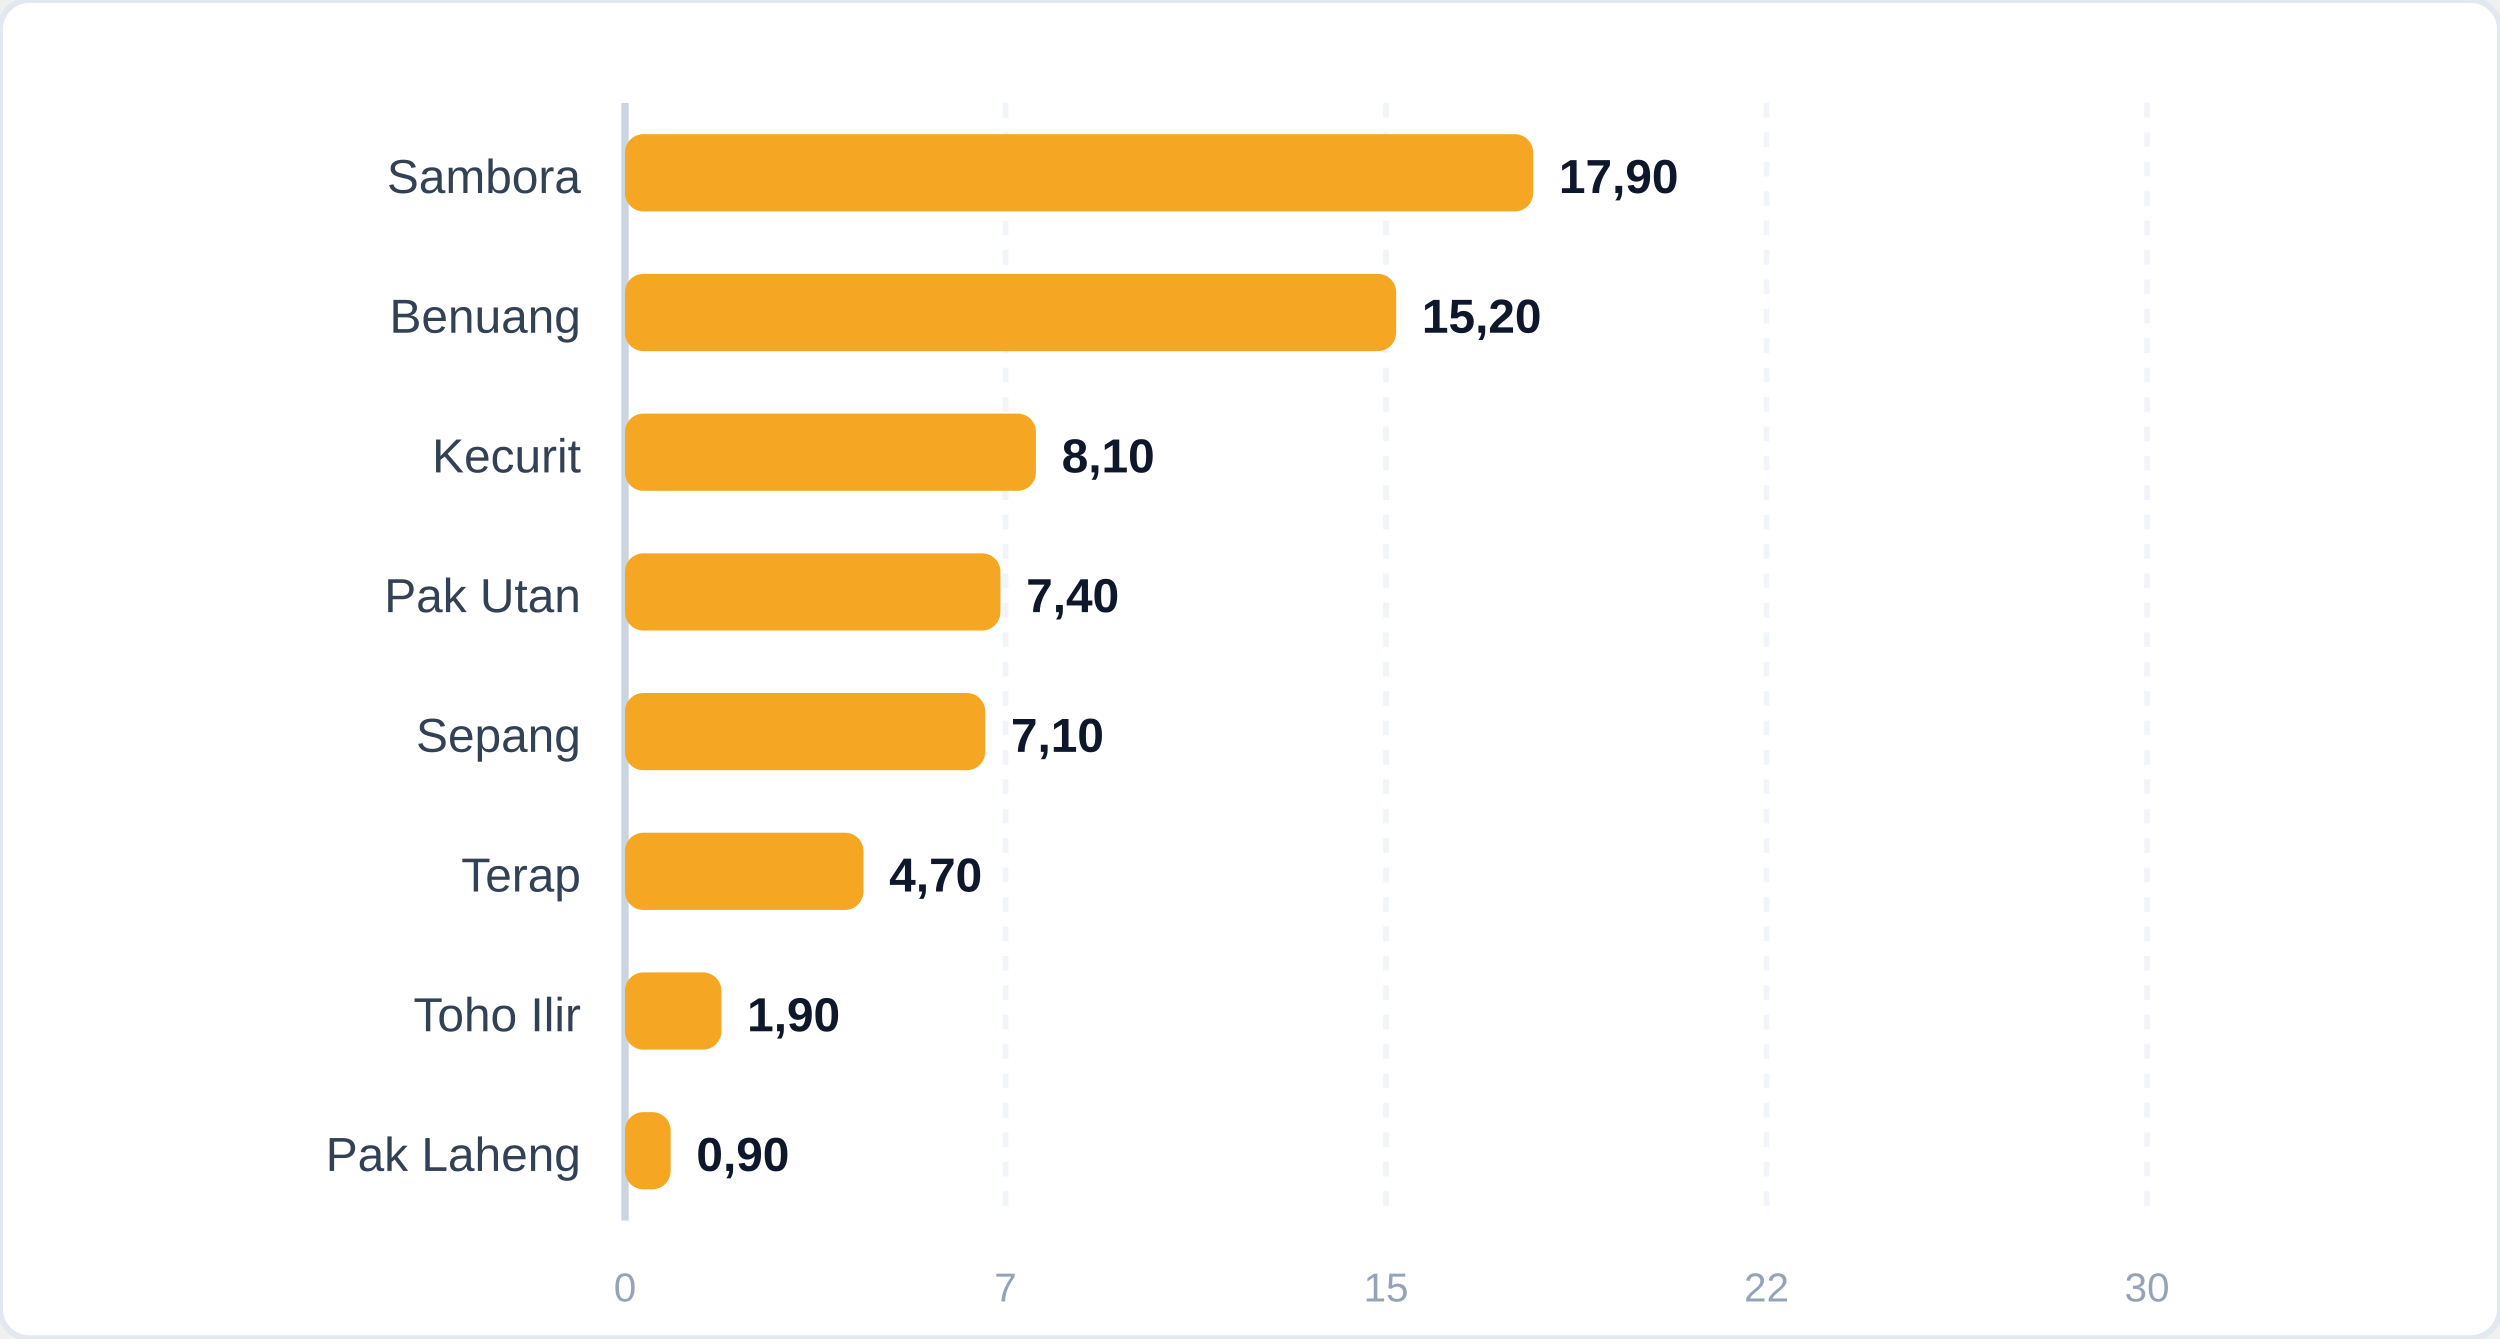
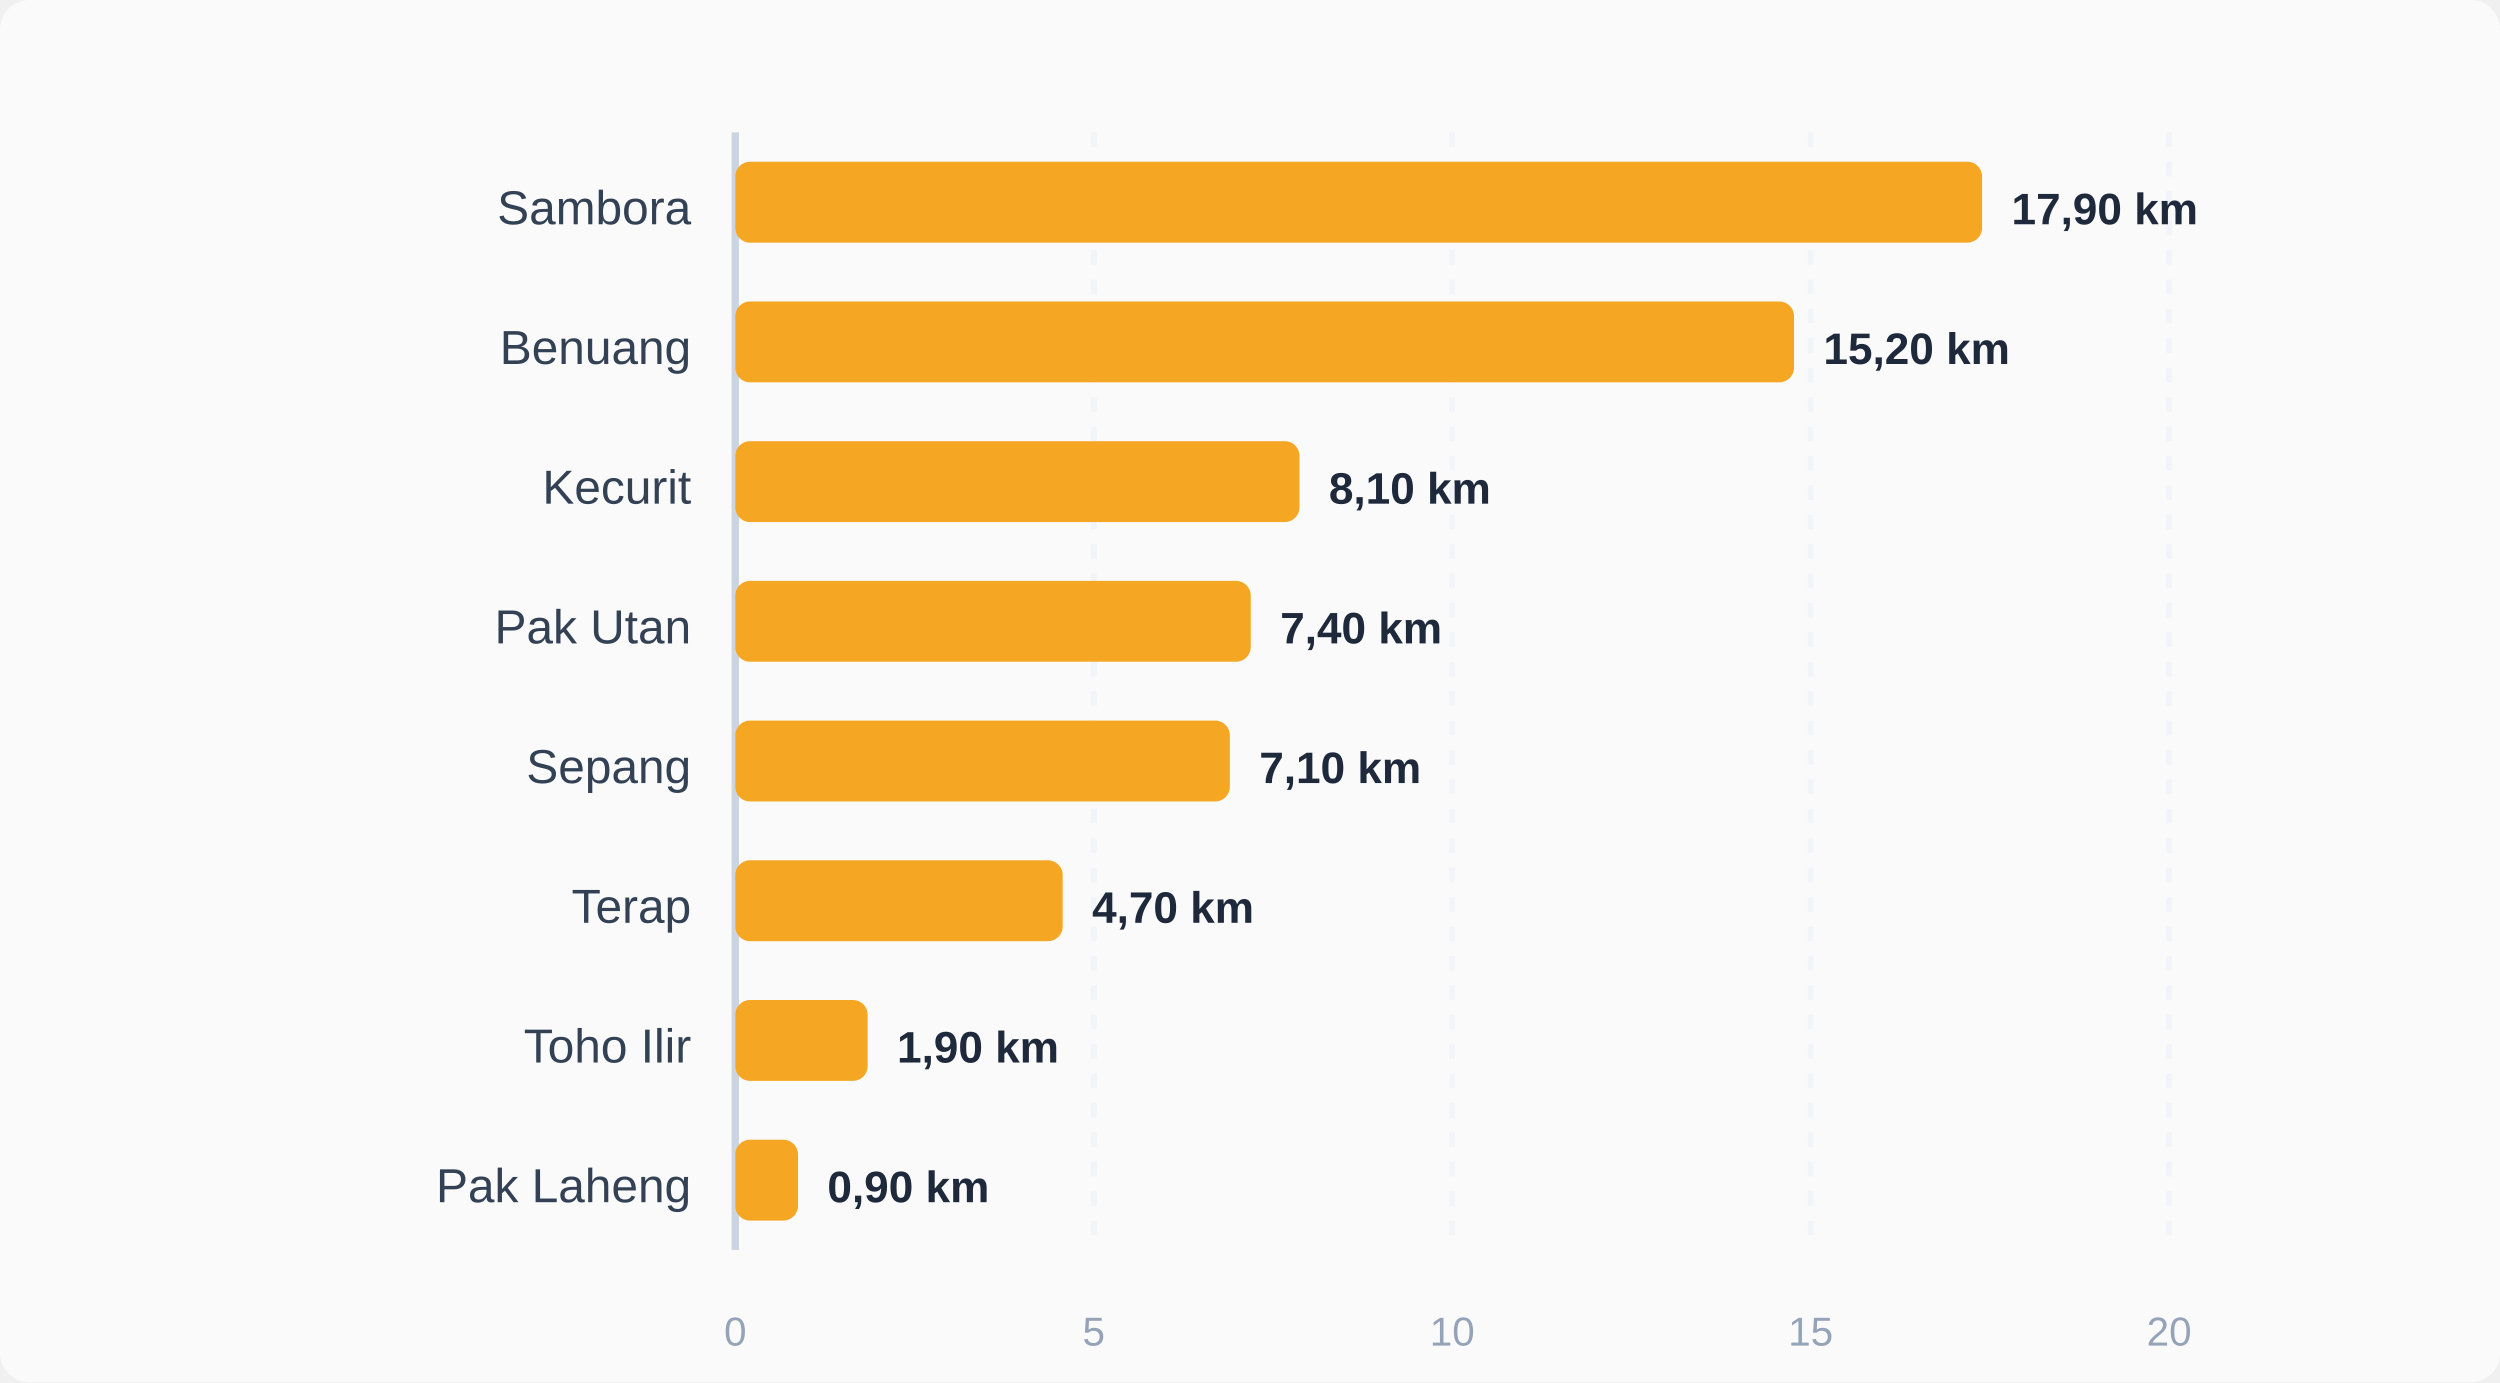
- <svg xmlns="http://www.w3.org/2000/svg" viewBox="0 0 340 182" width="100%" style="font-family: 'Liberation Sans', Arial, sans-serif;">
-   <rect width="340" height="182" rx="4" fill="#FFFFFF" stroke="#E2E8F0" stroke-width="0.8" />
-   <line x1="85.0" y1="14" x2="85.0" y2="166" stroke="#F1F5F9" stroke-width="0.8" stroke-dasharray="2,2" />
-   <text x="85.0" y="177" font-size="5.5" fill="#94A3B8" text-anchor="middle">0</text>
-   <line x1="136.75" y1="14" x2="136.75" y2="166" stroke="#F1F5F9" stroke-width="0.8" stroke-dasharray="2,2" />
-   <text x="136.75" y="177" font-size="5.5" fill="#94A3B8" text-anchor="middle">7</text>
-   <line x1="188.5" y1="14" x2="188.5" y2="166" stroke="#F1F5F9" stroke-width="0.8" stroke-dasharray="2,2" />
-   <text x="188.5" y="177" font-size="5.5" fill="#94A3B8" text-anchor="middle">15</text>
-   <line x1="240.25" y1="14" x2="240.25" y2="166" stroke="#F1F5F9" stroke-width="0.8" stroke-dasharray="2,2" />
-   <text x="240.25" y="177" font-size="5.5" fill="#94A3B8" text-anchor="middle">22</text>
-   <line x1="292.0" y1="14" x2="292.0" y2="166" stroke="#F1F5F9" stroke-width="0.8" stroke-dasharray="2,2" />
-   <text x="292.0" y="177" font-size="5.5" fill="#94A3B8" text-anchor="middle">30</text>
-   <line x1="85" y1="14" x2="85" y2="166" stroke="#CBD5E1" stroke-width="1" />
-   <text x="79" y="26.25" font-size="6.5" fill="#334155" text-anchor="end">Sambora</text>
-   <rect x="85" y="18.25" width="123.51" height="10.5" rx="2.5" fill="#F5A623" />
-   <text x="212.01" y="26.25" font-size="6.5" font-weight="bold" fill="#0F172A">17,90</text>
-   <text x="79" y="45.25" font-size="6.5" fill="#334155" text-anchor="end">Benuang</text>
-   <rect x="85" y="37.25" width="104.88" height="10.5" rx="2.5" fill="#F5A623" />
-   <text x="193.38" y="45.25" font-size="6.5" font-weight="bold" fill="#0F172A">15,20</text>
-   <text x="79" y="64.25" font-size="6.5" fill="#334155" text-anchor="end">Kecurit</text>
-   <rect x="85" y="56.25" width="55.89" height="10.5" rx="2.5" fill="#F5A623" />
-   <text x="144.39" y="64.25" font-size="6.5" font-weight="bold" fill="#0F172A">8,10</text>
-   <text x="79" y="83.25" font-size="6.5" fill="#334155" text-anchor="end">Pak Utan</text>
-   <rect x="85" y="75.25" width="51.06" height="10.5" rx="2.5" fill="#F5A623" />
-   <text x="139.56" y="83.25" font-size="6.5" font-weight="bold" fill="#0F172A">7,40</text>
-   <text x="79" y="102.25" font-size="6.5" fill="#334155" text-anchor="end">Sepang</text>
-   <rect x="85" y="94.25" width="48.99" height="10.5" rx="2.5" fill="#F5A623" />
-   <text x="137.49" y="102.25" font-size="6.5" font-weight="bold" fill="#0F172A">7,10</text>
-   <text x="79" y="121.25" font-size="6.5" fill="#334155" text-anchor="end">Terap</text>
-   <rect x="85" y="113.25" width="32.43" height="10.5" rx="2.5" fill="#F5A623" />
-   <text x="120.93" y="121.25" font-size="6.5" font-weight="bold" fill="#0F172A">4,70</text>
-   <text x="79" y="140.25" font-size="6.5" fill="#334155" text-anchor="end">Toho Ilir</text>
-   <rect x="85" y="132.25" width="13.11" height="10.5" rx="2.5" fill="#F5A623" />
-   <text x="101.61" y="140.25" font-size="6.5" font-weight="bold" fill="#0F172A">1,90</text>
-   <text x="79" y="159.25" font-size="6.5" fill="#334155" text-anchor="end">Pak Laheng</text>
-   <rect x="85" y="151.25" width="6.21" height="10.5" rx="2.5" fill="#F5A623" />
-   <text x="94.71" y="159.25" font-size="6.5" font-weight="bold" fill="#0F172A">0,90</text>
+ <svg xmlns="http://www.w3.org/2000/svg" viewBox="0 0 340 188" width="100%" height="188pt" style="font-family: 'Liberation Sans', Arial, sans-serif;">
+   <rect width="340" height="188" fill="#FAFAFA" rx="4" />
+   <line x1="100.0" y1="18" x2="100.0" y2="170" stroke="#F1F5F9" stroke-width="0.8" stroke-dasharray="2,2" />
+   <text x="100.0" y="183" font-size="5.5" fill="#94A3B8" text-anchor="middle">0</text>
+   <line x1="148.75" y1="18" x2="148.75" y2="170" stroke="#F1F5F9" stroke-width="0.8" stroke-dasharray="2,2" />
+   <text x="148.75" y="183" font-size="5.5" fill="#94A3B8" text-anchor="middle">5</text>
+   <line x1="197.5" y1="18" x2="197.5" y2="170" stroke="#F1F5F9" stroke-width="0.8" stroke-dasharray="2,2" />
+   <text x="197.5" y="183" font-size="5.5" fill="#94A3B8" text-anchor="middle">10</text>
+   <line x1="246.25" y1="18" x2="246.25" y2="170" stroke="#F1F5F9" stroke-width="0.8" stroke-dasharray="2,2" />
+   <text x="246.25" y="183" font-size="5.5" fill="#94A3B8" text-anchor="middle">15</text>
+   <line x1="295.0" y1="18" x2="295.0" y2="170" stroke="#F1F5F9" stroke-width="0.8" stroke-dasharray="2,2" />
+   <text x="295.0" y="183" font-size="5.5" fill="#94A3B8" text-anchor="middle">20</text>
+   <line x1="100" y1="18" x2="100" y2="170" stroke="#CBD5E1" stroke-width="1" />
+   <text x="94" y="30.5" font-size="6.5" fill="#334155" text-anchor="end">Sambora</text>
+   <rect x="100" y="22" width="169.565" height="11" rx="2" fill="#F5A623" />
+   <text x="273.565" y="30.5" font-size="6" font-weight="bold" fill="#1E293B">17,90 km</text>
+   <text x="94" y="49.5" font-size="6.5" fill="#334155" text-anchor="end">Benuang</text>
+   <rect x="100" y="41" width="143.988" height="11" rx="2" fill="#F5A623" />
+   <text x="247.988" y="49.5" font-size="6" font-weight="bold" fill="#1E293B">15,20 km</text>
+   <text x="94" y="68.5" font-size="6.5" fill="#334155" text-anchor="end">Kecurit</text>
+   <rect x="100" y="60" width="76.731" height="11" rx="2" fill="#F5A623" />
+   <text x="180.731" y="68.5" font-size="6" font-weight="bold" fill="#1E293B">8,10 km</text>
+   <text x="94" y="87.5" font-size="6.5" fill="#334155" text-anchor="end">Pak Utan</text>
+   <rect x="100" y="79" width="70.1" height="11" rx="2" fill="#F5A623" />
+   <text x="174.1" y="87.5" font-size="6" font-weight="bold" fill="#1E293B">7,40 km</text>
+   <text x="94" y="106.5" font-size="6.5" fill="#334155" text-anchor="end">Sepang</text>
+   <rect x="100" y="98" width="67.258" height="11" rx="2" fill="#F5A623" />
+   <text x="171.258" y="106.5" font-size="6" font-weight="bold" fill="#1E293B">7,10 km</text>
+   <text x="94" y="125.5" font-size="6.5" fill="#334155" text-anchor="end">Terap</text>
+   <rect x="100" y="117" width="44.523" height="11" rx="2" fill="#F5A623" />
+   <text x="148.523" y="125.5" font-size="6" font-weight="bold" fill="#1E293B">4,70 km</text>
+   <text x="94" y="144.5" font-size="6.5" fill="#334155" text-anchor="end">Toho Ilir</text>
+   <rect x="100" y="136" width="17.999" height="11" rx="2" fill="#F5A623" />
+   <text x="121.999" y="144.5" font-size="6" font-weight="bold" fill="#1E293B">1,90 km</text>
+   <text x="94" y="163.5" font-size="6.5" fill="#334155" text-anchor="end">Pak Laheng</text>
+   <rect x="100" y="155" width="8.526" height="11" rx="2" fill="#F5A623" />
+   <text x="112.526" y="163.5" font-size="6" font-weight="bold" fill="#1E293B">0,90 km</text>
</svg>
